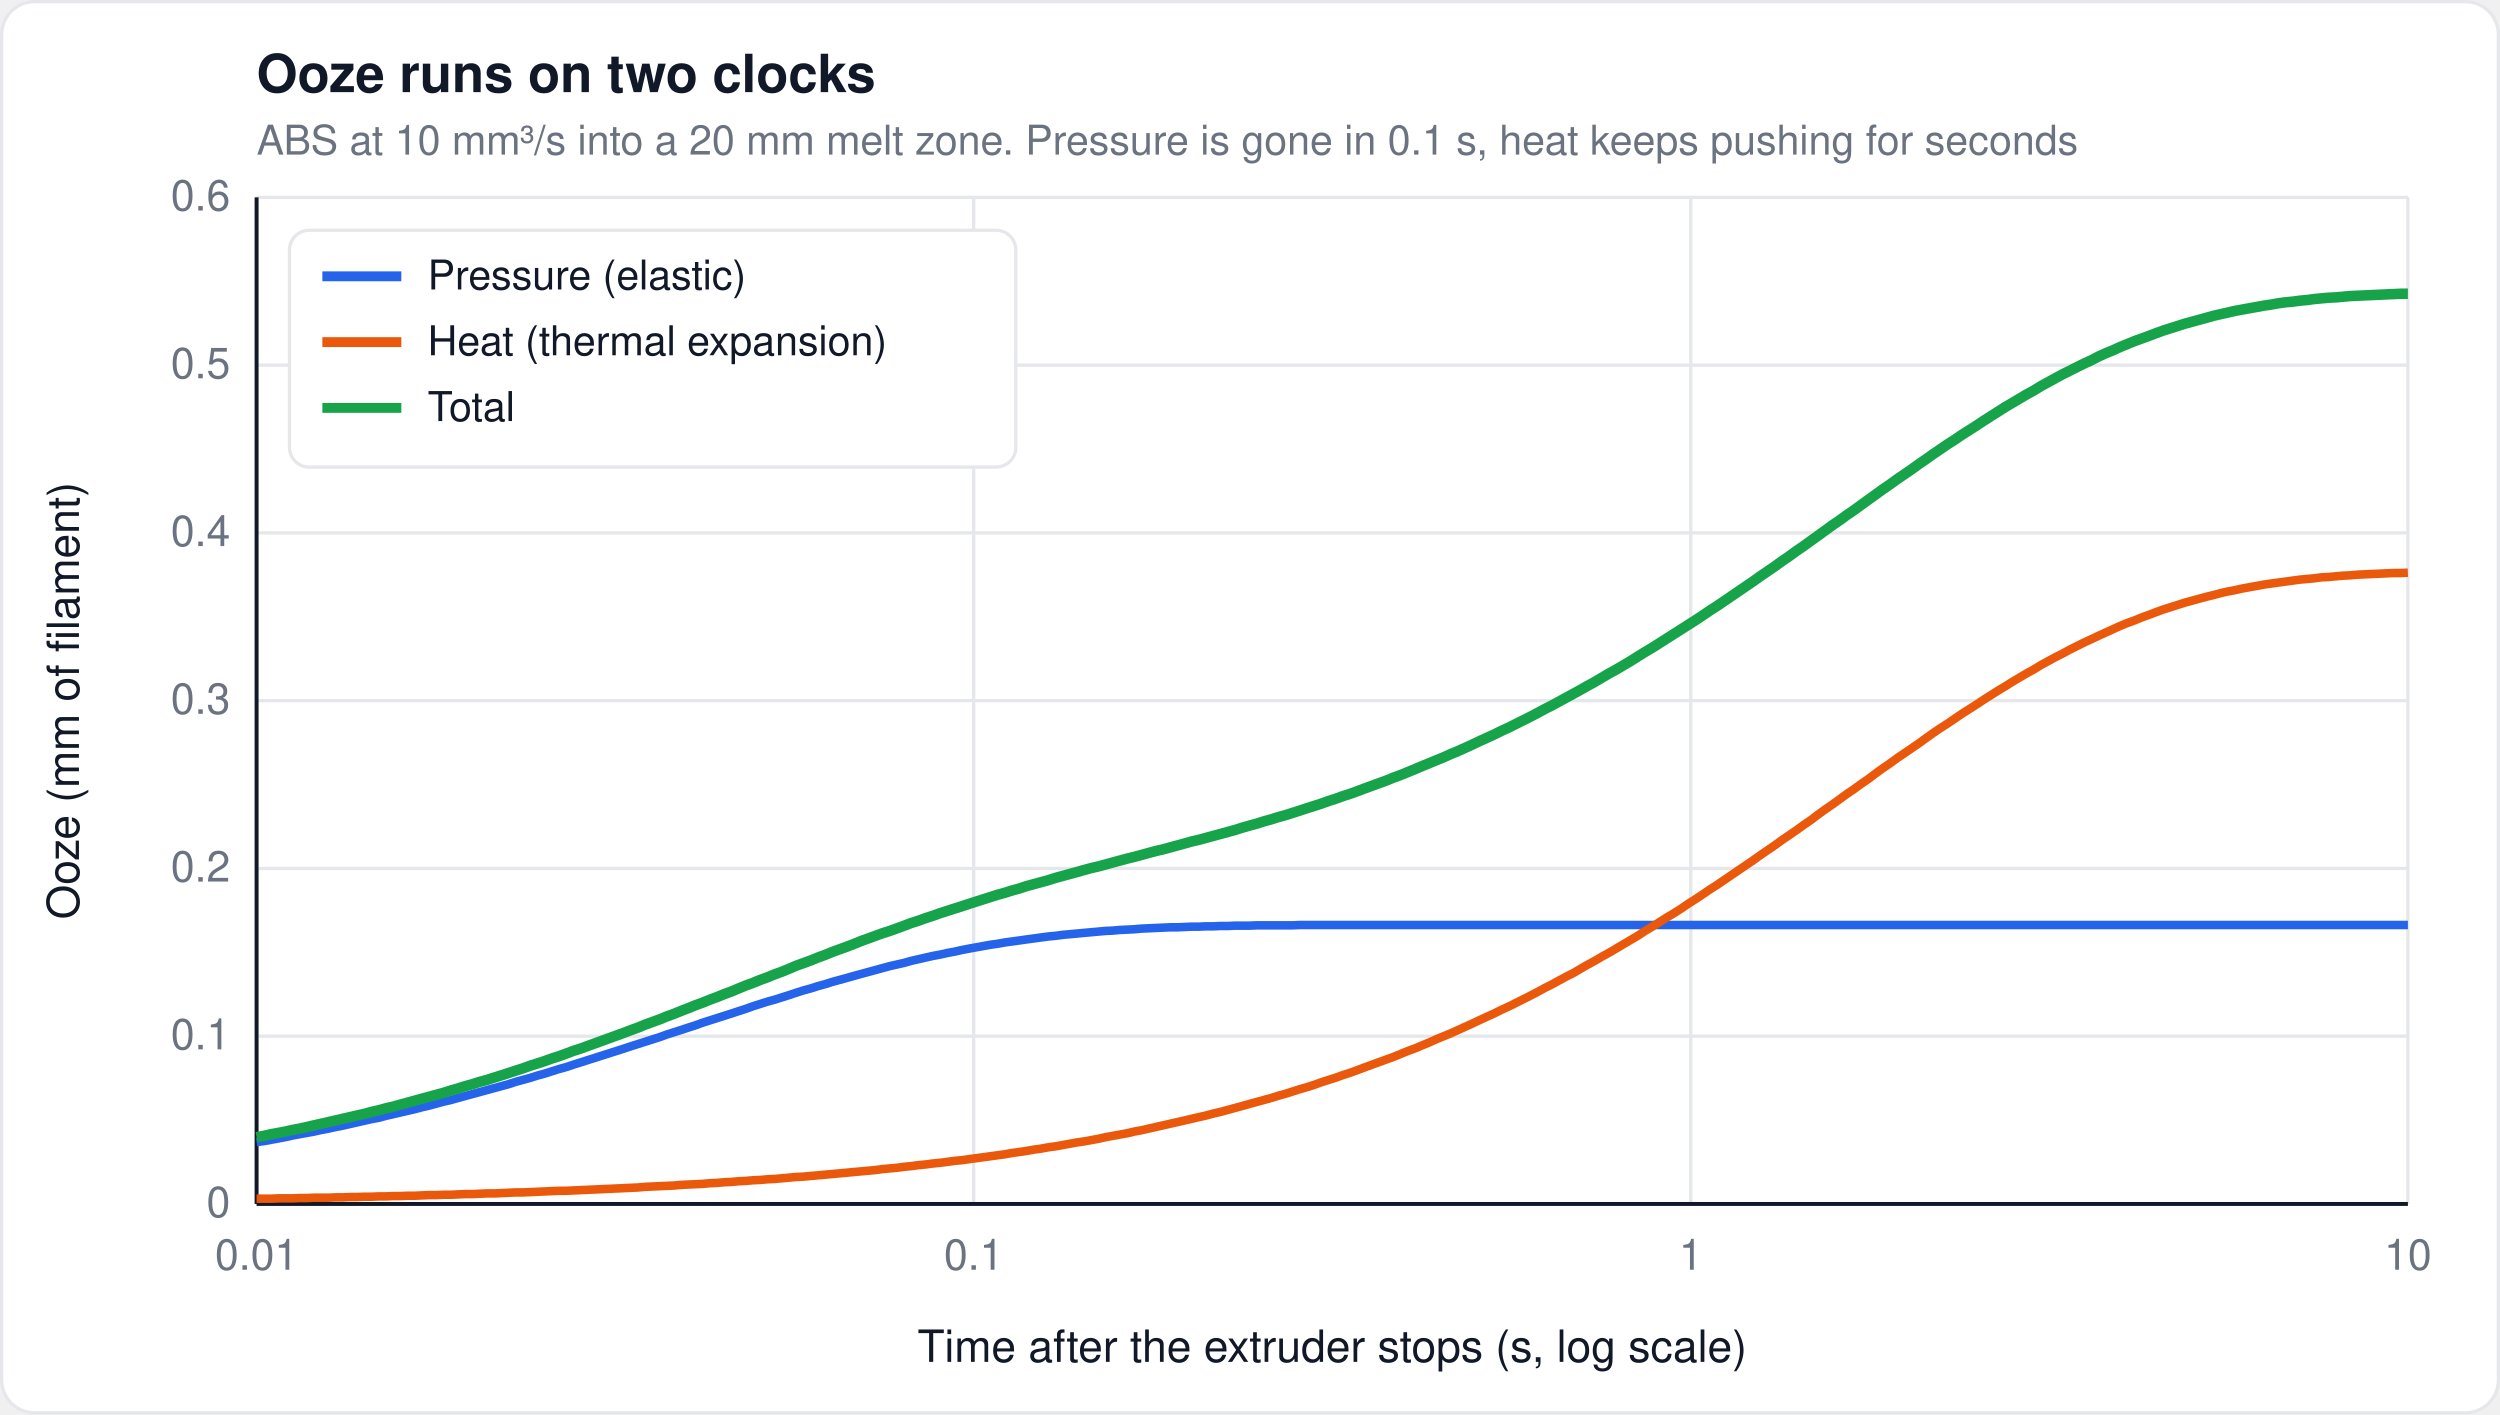
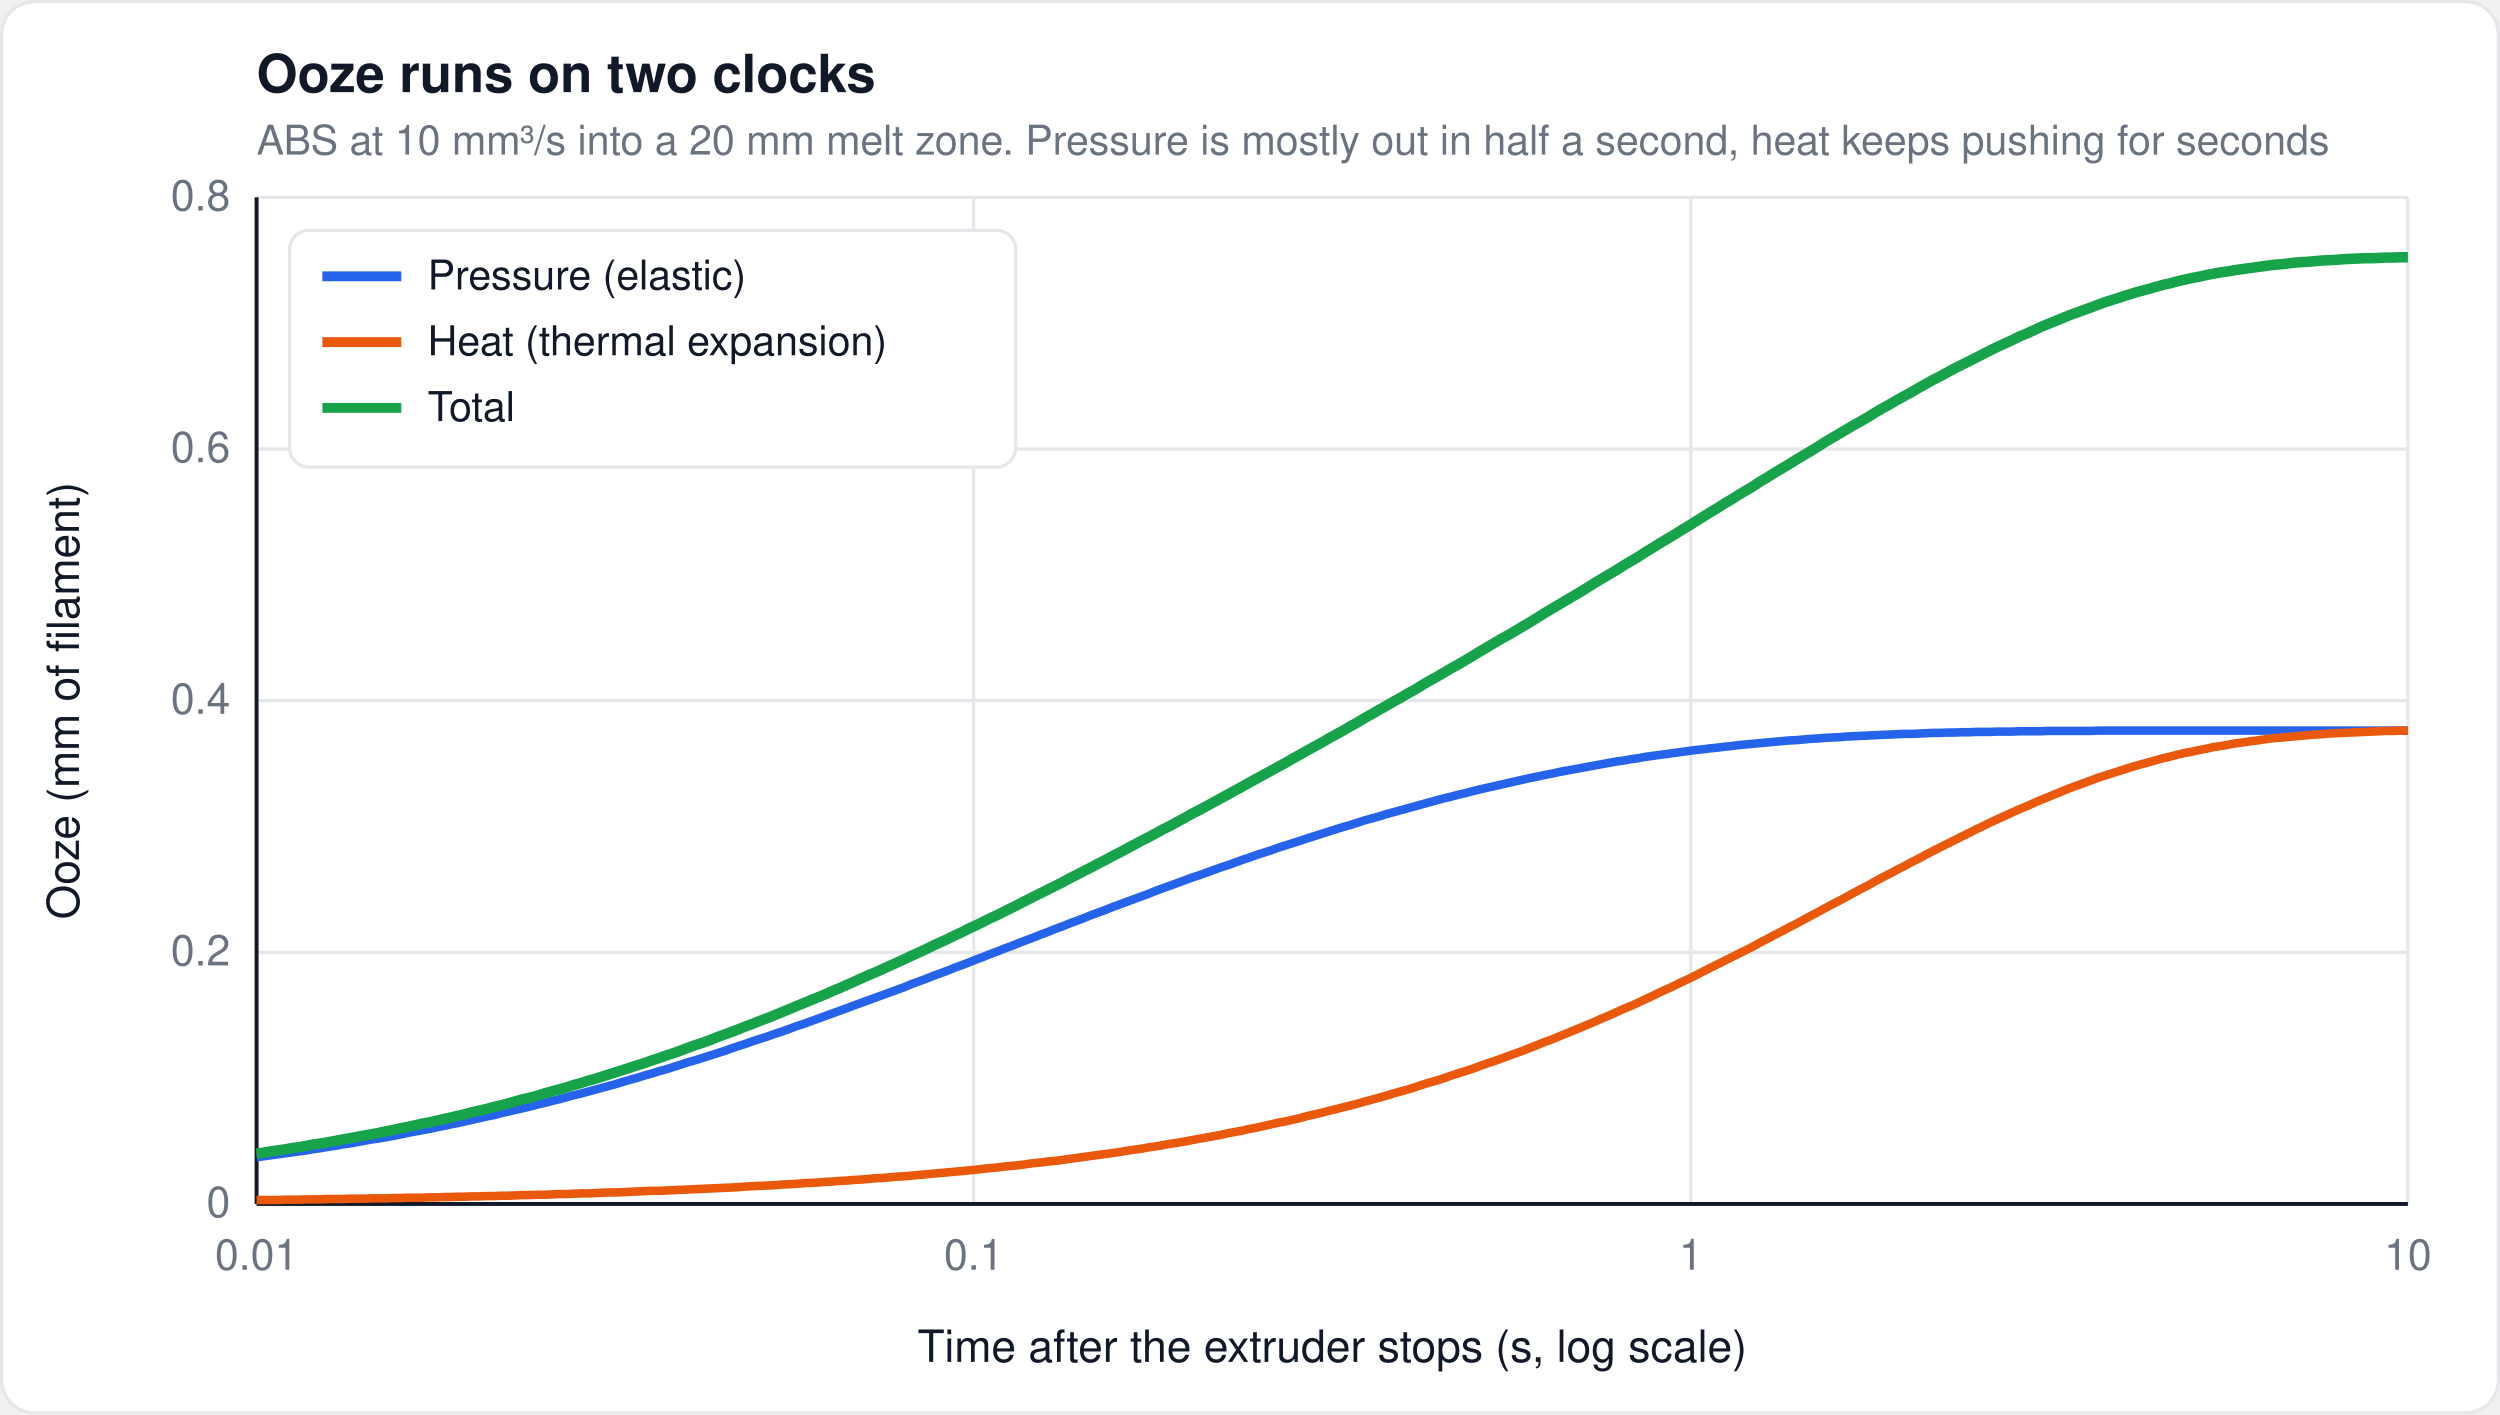
<svg xmlns="http://www.w3.org/2000/svg" width="760" height="430" viewBox="0 0 760 430" font-family="Segoe UI, Helvetica, Arial, sans-serif">
  <rect x="0.5" y="0.5" width="759" height="429" rx="10" fill="white" stroke="#e5e7eb" />
  <text x="78" y="28" font-size="16" font-weight="600" fill="#111827">Ooze runs on two clocks</text>
-   <text x="78" y="47" font-size="12.5" fill="#6b7280">ABS at 10 mm³/s into a 20 mm melt zone. Pressure is gone in 0.1 s, heat keeps pushing for seconds</text>
+   <text x="78" y="47" font-size="12.5" fill="#6b7280">ABS at 10 mm³/s into a 20 mm melt zone. Pressure is mostly out in half a second, heat keeps pushing for seconds</text>
  <line x1="78.0" y1="60" x2="78.0" y2="366" stroke="#e5e7eb" />
  <text x="78.0" y="386" font-size="13" text-anchor="middle" fill="#6b7280">0.01</text>
  <line x1="296.0" y1="60" x2="296.0" y2="366" stroke="#e5e7eb" />
  <text x="296.0" y="386" font-size="13" text-anchor="middle" fill="#6b7280">0.1</text>
  <line x1="514.0" y1="60" x2="514.0" y2="366" stroke="#e5e7eb" />
  <text x="514.0" y="386" font-size="13" text-anchor="middle" fill="#6b7280">1</text>
  <line x1="732.0" y1="60" x2="732.0" y2="366" stroke="#e5e7eb" />
  <text x="732.0" y="386" font-size="13" text-anchor="middle" fill="#6b7280">10</text>
  <line x1="78" y1="366.0" x2="732" y2="366.0" stroke="#e5e7eb" />
  <text x="70" y="370.0" font-size="13" text-anchor="end" fill="#6b7280">0</text>
-   <line x1="78" y1="315.0" x2="732" y2="315.0" stroke="#e5e7eb" />
-   <text x="70" y="319.0" font-size="13" text-anchor="end" fill="#6b7280">0.1</text>
-   <line x1="78" y1="264.0" x2="732" y2="264.0" stroke="#e5e7eb" />
-   <text x="70" y="268.0" font-size="13" text-anchor="end" fill="#6b7280">0.2</text>
+   <line x1="78" y1="289.5" x2="732" y2="289.5" stroke="#e5e7eb" />
+   <text x="70" y="293.5" font-size="13" text-anchor="end" fill="#6b7280">0.2</text>
  <line x1="78" y1="213.0" x2="732" y2="213.0" stroke="#e5e7eb" />
-   <text x="70" y="217.0" font-size="13" text-anchor="end" fill="#6b7280">0.3</text>
-   <line x1="78" y1="162.0" x2="732" y2="162.0" stroke="#e5e7eb" />
-   <text x="70" y="166.0" font-size="13" text-anchor="end" fill="#6b7280">0.4</text>
-   <line x1="78" y1="111.0" x2="732" y2="111.0" stroke="#e5e7eb" />
-   <text x="70" y="115.0" font-size="13" text-anchor="end" fill="#6b7280">0.5</text>
+   <text x="70" y="217.0" font-size="13" text-anchor="end" fill="#6b7280">0.4</text>
+   <line x1="78" y1="136.5" x2="732" y2="136.5" stroke="#e5e7eb" />
+   <text x="70" y="140.5" font-size="13" text-anchor="end" fill="#6b7280">0.6</text>
  <line x1="78" y1="60.0" x2="732" y2="60.0" stroke="#e5e7eb" />
-   <text x="70" y="64.0" font-size="13" text-anchor="end" fill="#6b7280">0.6</text>
+   <text x="70" y="64.0" font-size="13" text-anchor="end" fill="#6b7280">0.8</text>
  <line x1="78" y1="366" x2="732" y2="366" stroke="#111827" stroke-width="1.2" />
  <line x1="78" y1="60" x2="78" y2="366" stroke="#111827" stroke-width="1.2" />
-   <path d="M78.0,347.2 L80.2,346.9 L82.4,346.5 L84.6,346.1 L86.7,345.7 L88.9,345.2 L91.1,344.8 L93.3,344.4 L95.5,344.0 L97.7,343.5 L99.9,343.1 L102.1,342.6 L104.2,342.2 L106.4,341.7 L108.6,341.2 L110.8,340.7 L113.0,340.2 L115.2,339.8 L117.4,339.2 L119.6,338.7 L121.7,338.2 L123.9,337.7 L126.1,337.2 L128.3,336.6 L130.5,336.1 L132.7,335.5 L134.9,334.9 L137.1,334.4 L139.2,333.8 L141.4,333.2 L143.6,332.6 L145.8,332.0 L148.0,331.4 L150.2,330.8 L152.4,330.2 L154.6,329.6 L156.7,328.9 L158.9,328.3 L161.1,327.7 L163.3,327.0 L165.5,326.4 L167.7,325.7 L169.9,325.0 L172.1,324.4 L174.2,323.7 L176.4,323.0 L178.6,322.3 L180.8,321.6 L183.0,320.9 L185.2,320.2 L187.4,319.5 L189.6,318.8 L191.7,318.1 L193.9,317.4 L196.1,316.7 L198.3,316.0 L200.5,315.3 L202.7,314.5 L204.9,313.8 L207.1,313.1 L209.2,312.4 L211.4,311.7 L213.6,310.9 L215.8,310.2 L218.0,309.5 L220.2,308.8 L222.4,308.1 L224.5,307.4 L226.7,306.7 L228.9,305.9 L231.1,305.2 L233.3,304.5 L235.5,303.9 L237.7,303.2 L239.9,302.5 L242.0,301.8 L244.2,301.1 L246.4,300.5 L248.6,299.8 L250.8,299.2 L253.0,298.5 L255.2,297.9 L257.4,297.3 L259.5,296.7 L261.7,296.1 L263.9,295.5 L266.1,294.9 L268.3,294.3 L270.5,293.7 L272.7,293.2 L274.9,292.7 L277.0,292.1 L279.2,291.6 L281.4,291.1 L283.6,290.6 L285.8,290.2 L288.0,289.7 L290.2,289.3 L292.4,288.8 L294.5,288.4 L296.7,288.0 L298.9,287.6 L301.1,287.2 L303.3,286.9 L305.5,286.5 L307.7,286.2 L309.9,285.9 L312.0,285.6 L314.2,285.3 L316.4,285.0 L318.6,284.7 L320.8,284.5 L323.0,284.2 L325.2,284.0 L327.4,283.8 L329.5,283.6 L331.7,283.4 L333.9,283.2 L336.1,283.0 L338.3,282.9 L340.5,282.7 L342.7,282.6 L344.8,282.5 L347.0,282.3 L349.2,282.2 L351.4,282.1 L353.6,282.0 L355.8,281.9 L358.0,281.9 L360.2,281.8 L362.3,281.7 L364.5,281.7 L366.7,281.6 L368.9,281.6 L371.1,281.5 L373.3,281.5 L375.5,281.4 L377.7,281.4 L379.8,281.4 L382.0,281.3 L384.2,281.3 L386.4,281.3 L388.6,281.3 L390.8,281.3 L393.0,281.3 L395.2,281.2 L397.3,281.2 L399.5,281.2 L401.7,281.2 L403.9,281.2 L406.1,281.2 L408.3,281.2 L410.5,281.2 L412.7,281.2 L414.8,281.2 L417.0,281.2 L419.2,281.2 L421.4,281.2 L423.6,281.2 L425.8,281.2 L428.0,281.2 L430.2,281.2 L432.3,281.2 L434.5,281.2 L436.7,281.2 L438.9,281.2 L441.1,281.2 L443.3,281.2 L445.5,281.2 L447.7,281.2 L449.8,281.2 L452.0,281.2 L454.2,281.2 L456.4,281.2 L458.6,281.2 L460.8,281.2 L463.0,281.2 L465.2,281.2 L467.3,281.2 L469.5,281.2 L471.7,281.2 L473.9,281.2 L476.1,281.2 L478.3,281.2 L480.5,281.2 L482.6,281.2 L484.8,281.2 L487.0,281.2 L489.2,281.2 L491.4,281.2 L493.6,281.2 L495.8,281.2 L498.0,281.2 L500.1,281.2 L502.3,281.2 L504.5,281.2 L506.7,281.2 L508.9,281.2 L511.1,281.2 L513.3,281.2 L515.5,281.2 L517.6,281.2 L519.8,281.2 L522.0,281.2 L524.2,281.2 L526.4,281.2 L528.6,281.2 L530.8,281.2 L533.0,281.2 L535.1,281.2 L537.3,281.2 L539.5,281.2 L541.7,281.2 L543.9,281.2 L546.1,281.2 L548.3,281.2 L550.5,281.2 L552.6,281.2 L554.8,281.2 L557.0,281.2 L559.2,281.2 L561.4,281.2 L563.6,281.2 L565.8,281.2 L568.0,281.2 L570.1,281.2 L572.3,281.2 L574.5,281.2 L576.7,281.2 L578.9,281.2 L581.1,281.2 L583.3,281.2 L585.5,281.2 L587.6,281.2 L589.8,281.2 L592.0,281.2 L594.2,281.2 L596.4,281.2 L598.6,281.2 L600.8,281.2 L602.9,281.2 L605.1,281.2 L607.3,281.2 L609.5,281.2 L611.7,281.2 L613.9,281.2 L616.1,281.2 L618.3,281.2 L620.4,281.2 L622.6,281.2 L624.8,281.2 L627.0,281.2 L629.2,281.2 L631.4,281.2 L633.6,281.2 L635.8,281.2 L637.9,281.2 L640.1,281.2 L642.3,281.2 L644.5,281.2 L646.7,281.2 L648.9,281.2 L651.1,281.2 L653.3,281.2 L655.4,281.2 L657.6,281.2 L659.8,281.2 L662.0,281.2 L664.2,281.2 L666.4,281.2 L668.6,281.2 L670.8,281.2 L672.9,281.2 L675.1,281.2 L677.3,281.2 L679.5,281.2 L681.7,281.2 L683.9,281.2 L686.1,281.2 L688.3,281.2 L690.4,281.2 L692.6,281.2 L694.8,281.2 L697.0,281.2 L699.2,281.2 L701.4,281.2 L703.6,281.2 L705.8,281.2 L707.9,281.2 L710.1,281.2 L712.3,281.2 L714.5,281.2 L716.7,281.2 L718.9,281.2 L721.1,281.2 L723.3,281.2 L725.4,281.2 L727.6,281.2 L729.8,281.2 L732.0,281.2" fill="none" stroke="#2563eb" stroke-width="2.6" stroke-linejoin="round" />
-   <path d="M78.0,364.4 L80.2,364.4 L82.4,364.4 L84.6,364.3 L86.7,364.3 L88.9,364.3 L91.1,364.2 L93.3,364.2 L95.5,364.1 L97.7,364.1 L99.9,364.1 L102.1,364.0 L104.2,364.0 L106.4,363.9 L108.6,363.9 L110.8,363.8 L113.0,363.8 L115.2,363.7 L117.4,363.7 L119.6,363.6 L121.7,363.6 L123.9,363.5 L126.1,363.5 L128.3,363.4 L130.5,363.3 L132.7,363.3 L134.9,363.2 L137.1,363.2 L139.2,363.1 L141.4,363.0 L143.6,363.0 L145.8,362.9 L148.0,362.8 L150.2,362.8 L152.4,362.7 L154.6,362.6 L156.7,362.5 L158.9,362.5 L161.1,362.4 L163.3,362.3 L165.5,362.2 L167.7,362.1 L169.9,362.0 L172.1,362.0 L174.2,361.9 L176.4,361.8 L178.6,361.7 L180.8,361.6 L183.0,361.5 L185.2,361.4 L187.4,361.3 L189.6,361.2 L191.7,361.1 L193.9,361.0 L196.1,360.8 L198.3,360.7 L200.5,360.6 L202.7,360.5 L204.9,360.4 L207.1,360.2 L209.2,360.1 L211.4,360.0 L213.6,359.9 L215.8,359.7 L218.0,359.6 L220.2,359.4 L222.4,359.3 L224.5,359.1 L226.7,359.0 L228.9,358.8 L231.1,358.7 L233.3,358.5 L235.5,358.4 L237.7,358.2 L239.9,358.0 L242.0,357.8 L244.2,357.7 L246.4,357.5 L248.6,357.3 L250.8,357.1 L253.0,356.9 L255.2,356.7 L257.4,356.5 L259.5,356.3 L261.7,356.1 L263.9,355.9 L266.1,355.7 L268.3,355.4 L270.5,355.2 L272.7,355.0 L274.9,354.7 L277.0,354.5 L279.2,354.2 L281.4,354.0 L283.6,353.7 L285.8,353.5 L288.0,353.2 L290.2,352.9 L292.4,352.7 L294.5,352.4 L296.7,352.1 L298.9,351.8 L301.1,351.5 L303.3,351.2 L305.5,350.9 L307.7,350.5 L309.9,350.2 L312.0,349.9 L314.2,349.5 L316.4,349.2 L318.6,348.8 L320.8,348.5 L323.0,348.1 L325.2,347.7 L327.4,347.3 L329.5,347.0 L331.7,346.6 L333.9,346.2 L336.1,345.7 L338.3,345.3 L340.5,344.9 L342.7,344.5 L344.8,344.0 L347.0,343.6 L349.2,343.1 L351.4,342.6 L353.6,342.1 L355.8,341.6 L358.0,341.1 L360.2,340.6 L362.3,340.1 L364.5,339.6 L366.7,339.1 L368.9,338.5 L371.1,338.0 L373.3,337.4 L375.5,336.8 L377.7,336.2 L379.8,335.6 L382.0,335.0 L384.2,334.4 L386.4,333.8 L388.6,333.1 L390.8,332.5 L393.0,331.8 L395.2,331.1 L397.3,330.5 L399.5,329.8 L401.7,329.0 L403.9,328.3 L406.1,327.6 L408.3,326.8 L410.5,326.1 L412.7,325.3 L414.8,324.5 L417.0,323.7 L419.2,322.9 L421.4,322.1 L423.6,321.3 L425.8,320.4 L428.0,319.5 L430.2,318.7 L432.3,317.8 L434.5,316.9 L436.7,315.9 L438.9,315.0 L441.1,314.1 L443.3,313.1 L445.5,312.1 L447.7,311.1 L449.8,310.1 L452.0,309.1 L454.2,308.1 L456.4,307.0 L458.6,306.0 L460.8,304.9 L463.0,303.8 L465.2,302.7 L467.3,301.6 L469.5,300.4 L471.7,299.3 L473.9,298.1 L476.1,296.9 L478.3,295.8 L480.5,294.5 L482.6,293.3 L484.8,292.1 L487.0,290.8 L489.2,289.6 L491.4,288.3 L493.6,287.0 L495.8,285.7 L498.0,284.4 L500.1,283.0 L502.3,281.7 L504.5,280.3 L506.7,278.9 L508.9,277.6 L511.1,276.2 L513.3,274.7 L515.5,273.3 L517.6,271.9 L519.8,270.4 L522.0,269.0 L524.2,267.5 L526.4,266.0 L528.6,264.5 L530.8,263.0 L533.0,261.5 L535.1,260.0 L537.3,258.5 L539.5,257.0 L541.7,255.4 L543.9,253.9 L546.1,252.4 L548.3,250.8 L550.5,249.3 L552.6,247.7 L554.8,246.1 L557.0,244.6 L559.2,243.0 L561.4,241.4 L563.6,239.9 L565.8,238.3 L568.0,236.8 L570.1,235.2 L572.3,233.6 L574.5,232.1 L576.7,230.5 L578.9,229.0 L581.1,227.5 L583.3,226.0 L585.5,224.4 L587.6,222.9 L589.8,221.4 L592.0,220.0 L594.2,218.5 L596.4,217.0 L598.6,215.6 L600.8,214.2 L602.9,212.8 L605.1,211.4 L607.3,210.0 L609.5,208.7 L611.7,207.3 L613.9,206.0 L616.1,204.7 L618.3,203.5 L620.4,202.2 L622.6,201.0 L624.8,199.8 L627.0,198.7 L629.2,197.5 L631.4,196.4 L633.6,195.3 L635.8,194.3 L637.9,193.3 L640.1,192.3 L642.3,191.3 L644.5,190.3 L646.7,189.4 L648.9,188.6 L651.1,187.7 L653.3,186.9 L655.4,186.1 L657.6,185.3 L659.8,184.6 L662.0,183.9 L664.2,183.2 L666.4,182.6 L668.6,182.0 L670.8,181.4 L672.9,180.9 L675.1,180.3 L677.3,179.8 L679.5,179.4 L681.7,178.9 L683.9,178.5 L686.1,178.1 L688.3,177.7 L690.4,177.4 L692.6,177.1 L694.8,176.8 L697.0,176.5 L699.2,176.2 L701.4,176.0 L703.6,175.8 L705.8,175.5 L707.9,175.4 L710.1,175.2 L712.3,175.0 L714.5,174.9 L716.7,174.7 L718.9,174.6 L721.1,174.5 L723.3,174.4 L725.4,174.3 L727.6,174.2 L729.8,174.2 L732.0,174.1" fill="none" stroke="#ea580c" stroke-width="2.6" stroke-linejoin="round" />
-   <path d="M78.0,345.7 L80.2,345.3 L82.4,344.8 L84.6,344.4 L86.7,344.0 L88.9,343.5 L91.1,343.1 L93.3,342.6 L95.5,342.1 L97.7,341.6 L99.9,341.1 L102.1,340.6 L104.2,340.1 L106.4,339.6 L108.6,339.1 L110.8,338.6 L113.0,338.0 L115.2,337.5 L117.4,336.9 L119.6,336.4 L121.7,335.8 L123.9,335.2 L126.1,334.6 L128.3,334.0 L130.5,333.4 L132.7,332.8 L134.9,332.2 L137.1,331.5 L139.2,330.9 L141.4,330.2 L143.6,329.6 L145.8,328.9 L148.0,328.3 L150.2,327.6 L152.4,326.9 L154.6,326.2 L156.7,325.5 L158.9,324.8 L161.1,324.0 L163.3,323.3 L165.5,322.6 L167.7,321.8 L169.9,321.1 L172.1,320.3 L174.2,319.5 L176.4,318.8 L178.6,318.0 L180.8,317.2 L183.0,316.4 L185.2,315.6 L187.4,314.8 L189.6,314.0 L191.7,313.2 L193.9,312.4 L196.1,311.5 L198.3,310.7 L200.5,309.9 L202.7,309.0 L204.9,308.2 L207.1,307.3 L209.2,306.5 L211.4,305.6 L213.6,304.8 L215.8,303.9 L218.0,303.1 L220.2,302.2 L222.4,301.4 L224.5,300.5 L226.7,299.6 L228.9,298.8 L231.1,297.9 L233.3,297.1 L235.5,296.2 L237.7,295.4 L239.9,294.5 L242.0,293.6 L244.2,292.8 L246.4,292.0 L248.6,291.1 L250.8,290.3 L253.0,289.4 L255.2,288.6 L257.4,287.8 L259.5,287.0 L261.7,286.1 L263.9,285.3 L266.1,284.5 L268.3,283.7 L270.5,283.0 L272.7,282.2 L274.9,281.4 L277.0,280.6 L279.2,279.9 L281.4,279.1 L283.6,278.4 L285.8,277.6 L288.0,276.9 L290.2,276.2 L292.4,275.5 L294.5,274.8 L296.7,274.1 L298.9,273.4 L301.1,272.7 L303.3,272.0 L305.5,271.4 L307.7,270.7 L309.9,270.1 L312.0,269.4 L314.2,268.8 L316.4,268.2 L318.6,267.6 L320.8,266.9 L323.0,266.3 L325.2,265.7 L327.4,265.1 L329.5,264.5 L331.7,263.9 L333.9,263.4 L336.1,262.8 L338.3,262.2 L340.5,261.6 L342.7,261.0 L344.8,260.5 L347.0,259.9 L349.2,259.3 L351.4,258.7 L353.6,258.2 L355.8,257.6 L358.0,257.0 L360.2,256.4 L362.3,255.8 L364.5,255.3 L366.7,254.7 L368.9,254.1 L371.1,253.5 L373.3,252.9 L375.5,252.3 L377.7,251.6 L379.8,251.0 L382.0,250.4 L384.2,249.7 L386.4,249.1 L388.6,248.4 L390.8,247.8 L393.0,247.1 L395.2,246.4 L397.3,245.7 L399.5,245.0 L401.7,244.3 L403.9,243.5 L406.1,242.8 L408.3,242.0 L410.5,241.3 L412.7,240.5 L414.8,239.7 L417.0,238.9 L419.2,238.1 L421.4,237.3 L423.6,236.4 L425.8,235.6 L428.0,234.7 L430.2,233.8 L432.3,232.9 L434.5,232.0 L436.7,231.1 L438.9,230.2 L441.1,229.2 L443.3,228.3 L445.5,227.3 L447.7,226.3 L449.8,225.3 L452.0,224.3 L454.2,223.3 L456.4,222.2 L458.6,221.2 L460.8,220.1 L463.0,219.0 L465.2,217.9 L467.3,216.8 L469.5,215.6 L471.7,214.5 L473.9,213.3 L476.1,212.1 L478.3,210.9 L480.5,209.7 L482.6,208.5 L484.8,207.3 L487.0,206.0 L489.2,204.7 L491.4,203.5 L493.6,202.2 L495.8,200.9 L498.0,199.5 L500.1,198.2 L502.3,196.9 L504.5,195.5 L506.7,194.1 L508.9,192.7 L511.1,191.3 L513.3,189.9 L515.5,188.5 L517.6,187.1 L519.8,185.6 L522.0,184.2 L524.2,182.7 L526.4,181.2 L528.6,179.7 L530.8,178.2 L533.0,176.7 L535.1,175.2 L537.3,173.7 L539.5,172.2 L541.7,170.6 L543.9,169.1 L546.1,167.5 L548.3,166.0 L550.5,164.4 L552.6,162.9 L554.8,161.3 L557.0,159.7 L559.2,158.2 L561.4,156.6 L563.6,155.1 L565.8,153.5 L568.0,151.9 L570.1,150.4 L572.3,148.8 L574.5,147.3 L576.7,145.7 L578.9,144.2 L581.1,142.7 L583.3,141.1 L585.5,139.6 L587.6,138.1 L589.8,136.6 L592.0,135.1 L594.2,133.7 L596.4,132.2 L598.6,130.8 L600.8,129.4 L602.9,128.0 L605.1,126.6 L607.3,125.2 L609.5,123.8 L611.7,122.5 L613.9,121.2 L616.1,119.9 L618.3,118.7 L620.4,117.4 L622.6,116.2 L624.8,115.0 L627.0,113.8 L629.2,112.7 L631.4,111.6 L633.6,110.5 L635.8,109.5 L637.9,108.4 L640.1,107.4 L642.3,106.5 L644.5,105.5 L646.7,104.6 L648.9,103.7 L651.1,102.9 L653.3,102.1 L655.4,101.3 L657.6,100.5 L659.8,99.8 L662.0,99.1 L664.2,98.4 L666.4,97.8 L668.6,97.2 L670.8,96.6 L672.9,96.0 L675.1,95.5 L677.3,95.0 L679.5,94.5 L681.7,94.1 L683.9,93.7 L686.1,93.3 L688.3,92.9 L690.4,92.6 L692.6,92.2 L694.8,91.9 L697.0,91.7 L699.2,91.4 L701.4,91.2 L703.6,90.9 L705.8,90.7 L707.9,90.5 L710.1,90.4 L712.3,90.2 L714.5,90.0 L716.7,89.9 L718.9,89.8 L721.1,89.7 L723.3,89.6 L725.4,89.5 L727.6,89.4 L729.8,89.3 L732.0,89.3" fill="none" stroke="#16a34a" stroke-width="3.2" stroke-linejoin="round" />
+   <path d="M78.0,351.8 L80.2,351.5 L82.4,351.2 L84.6,350.9 L86.7,350.6 L88.9,350.3 L91.1,350.0 L93.3,349.7 L95.5,349.3 L97.7,349.0 L99.9,348.6 L102.1,348.3 L104.2,347.9 L106.4,347.6 L108.6,347.2 L110.8,346.8 L113.0,346.4 L115.2,346.1 L117.4,345.7 L119.6,345.3 L121.7,344.9 L123.9,344.4 L126.1,344.0 L128.3,343.6 L130.5,343.2 L132.7,342.7 L134.9,342.3 L137.1,341.8 L139.2,341.4 L141.4,340.9 L143.6,340.4 L145.8,339.9 L148.0,339.4 L150.2,339.0 L152.4,338.4 L154.6,337.9 L156.7,337.4 L158.9,336.9 L161.1,336.4 L163.3,335.8 L165.5,335.3 L167.7,334.7 L169.9,334.2 L172.1,333.6 L174.2,333.0 L176.4,332.5 L178.6,331.9 L180.8,331.3 L183.0,330.7 L185.2,330.1 L187.4,329.5 L189.6,328.8 L191.7,328.2 L193.9,327.6 L196.1,326.9 L198.3,326.3 L200.5,325.6 L202.7,325.0 L204.9,324.3 L207.1,323.6 L209.2,322.9 L211.4,322.3 L213.6,321.6 L215.8,320.9 L218.0,320.2 L220.2,319.5 L222.4,318.7 L224.5,318.0 L226.7,317.3 L228.9,316.5 L231.1,315.8 L233.3,315.1 L235.5,314.3 L237.7,313.6 L239.9,312.8 L242.0,312.0 L244.2,311.3 L246.4,310.5 L248.6,309.7 L250.8,308.9 L253.0,308.1 L255.2,307.3 L257.4,306.5 L259.5,305.7 L261.7,304.9 L263.9,304.1 L266.1,303.3 L268.3,302.5 L270.5,301.7 L272.7,300.9 L274.9,300.1 L277.0,299.2 L279.2,298.4 L281.4,297.6 L283.6,296.7 L285.8,295.9 L288.0,295.1 L290.2,294.2 L292.4,293.4 L294.5,292.6 L296.7,291.7 L298.9,290.9 L301.1,290.0 L303.3,289.2 L305.5,288.3 L307.7,287.5 L309.9,286.6 L312.0,285.8 L314.2,285.0 L316.4,284.1 L318.6,283.3 L320.8,282.4 L323.0,281.6 L325.2,280.7 L327.4,279.9 L329.5,279.1 L331.7,278.2 L333.9,277.4 L336.1,276.6 L338.3,275.7 L340.5,274.9 L342.7,274.1 L344.8,273.3 L347.0,272.5 L349.2,271.7 L351.4,270.8 L353.6,270.0 L355.8,269.2 L358.0,268.4 L360.2,267.6 L362.3,266.8 L364.5,266.1 L366.7,265.3 L368.9,264.5 L371.1,263.7 L373.3,263.0 L375.5,262.2 L377.7,261.4 L379.8,260.7 L382.0,259.9 L384.2,259.2 L386.4,258.5 L388.6,257.7 L390.8,257.0 L393.0,256.3 L395.2,255.6 L397.3,254.9 L399.5,254.2 L401.7,253.5 L403.9,252.8 L406.1,252.1 L408.3,251.4 L410.5,250.8 L412.7,250.1 L414.8,249.4 L417.0,248.8 L419.2,248.2 L421.4,247.5 L423.6,246.9 L425.8,246.3 L428.0,245.7 L430.2,245.1 L432.3,244.5 L434.5,243.9 L436.7,243.3 L438.9,242.7 L441.1,242.2 L443.3,241.6 L445.5,241.1 L447.7,240.5 L449.8,240.0 L452.0,239.5 L454.2,239.0 L456.4,238.5 L458.6,238.0 L460.8,237.5 L463.0,237.0 L465.2,236.5 L467.3,236.1 L469.5,235.6 L471.7,235.2 L473.9,234.7 L476.1,234.3 L478.3,233.9 L480.5,233.5 L482.6,233.1 L484.8,232.7 L487.0,232.3 L489.2,231.9 L491.4,231.5 L493.6,231.2 L495.8,230.8 L498.0,230.5 L500.1,230.1 L502.3,229.8 L504.5,229.5 L506.7,229.2 L508.9,228.9 L511.1,228.6 L513.3,228.3 L515.5,228.0 L517.6,227.8 L519.8,227.5 L522.0,227.3 L524.2,227.0 L526.4,226.8 L528.6,226.5 L530.8,226.3 L533.0,226.1 L535.1,225.9 L537.3,225.7 L539.5,225.5 L541.7,225.3 L543.9,225.1 L546.1,225.0 L548.3,224.8 L550.5,224.6 L552.6,224.5 L554.8,224.3 L557.0,224.2 L559.2,224.1 L561.4,223.9 L563.6,223.8 L565.8,223.7 L568.0,223.6 L570.1,223.5 L572.3,223.4 L574.5,223.3 L576.7,223.2 L578.9,223.1 L581.1,223.1 L583.3,223.0 L585.5,222.9 L587.6,222.8 L589.8,222.8 L592.0,222.7 L594.2,222.7 L596.4,222.6 L598.6,222.6 L600.8,222.5 L602.9,222.5 L605.1,222.5 L607.3,222.4 L609.5,222.4 L611.7,222.4 L613.9,222.3 L616.1,222.3 L618.3,222.3 L620.4,222.3 L622.6,222.2 L624.8,222.2 L627.0,222.2 L629.2,222.2 L631.4,222.2 L633.6,222.2 L635.8,222.2 L637.9,222.1 L640.1,222.1 L642.3,222.1 L644.5,222.1 L646.7,222.1 L648.9,222.1 L651.1,222.1 L653.3,222.1 L655.4,222.1 L657.6,222.1 L659.8,222.1 L662.0,222.1 L664.2,222.1 L666.4,222.1 L668.6,222.1 L670.8,222.1 L672.9,222.1 L675.1,222.1 L677.3,222.1 L679.5,222.1 L681.7,222.1 L683.9,222.1 L686.1,222.1 L688.3,222.1 L690.4,222.1 L692.6,222.1 L694.8,222.1 L697.0,222.1 L699.2,222.1 L701.4,222.1 L703.6,222.1 L705.8,222.1 L707.9,222.1 L710.1,222.1 L712.3,222.1 L714.5,222.1 L716.7,222.1 L718.9,222.1 L721.1,222.1 L723.3,222.1 L725.4,222.1 L727.6,222.1 L729.8,222.1 L732.0,222.1" fill="none" stroke="#2563eb" stroke-width="2.6" stroke-linejoin="round" />
+   <path d="M78.0,364.8 L80.2,364.8 L82.4,364.8 L84.6,364.8 L86.7,364.7 L88.9,364.7 L91.1,364.7 L93.3,364.6 L95.5,364.6 L97.7,364.6 L99.9,364.5 L102.1,364.5 L104.2,364.5 L106.4,364.4 L108.6,364.4 L110.8,364.4 L113.0,364.3 L115.2,364.3 L117.4,364.3 L119.6,364.2 L121.7,364.2 L123.9,364.1 L126.1,364.1 L128.3,364.1 L130.5,364.0 L132.7,364.0 L134.9,363.9 L137.1,363.9 L139.2,363.8 L141.4,363.8 L143.6,363.7 L145.8,363.7 L148.0,363.6 L150.2,363.6 L152.4,363.5 L154.6,363.5 L156.7,363.4 L158.9,363.3 L161.1,363.3 L163.3,363.2 L165.5,363.2 L167.7,363.1 L169.9,363.0 L172.1,363.0 L174.2,362.9 L176.4,362.8 L178.6,362.8 L180.8,362.7 L183.0,362.6 L185.2,362.5 L187.4,362.5 L189.6,362.4 L191.7,362.3 L193.9,362.2 L196.1,362.1 L198.3,362.0 L200.5,362.0 L202.7,361.9 L204.9,361.8 L207.1,361.7 L209.2,361.6 L211.4,361.5 L213.6,361.4 L215.8,361.3 L218.0,361.2 L220.2,361.1 L222.4,361.0 L224.5,360.9 L226.7,360.7 L228.9,360.6 L231.1,360.5 L233.3,360.4 L235.5,360.3 L237.7,360.1 L239.9,360.0 L242.0,359.9 L244.2,359.7 L246.4,359.6 L248.6,359.5 L250.8,359.3 L253.0,359.2 L255.2,359.0 L257.4,358.9 L259.5,358.7 L261.7,358.6 L263.9,358.4 L266.1,358.2 L268.3,358.1 L270.5,357.9 L272.7,357.7 L274.9,357.6 L277.0,357.4 L279.2,357.2 L281.4,357.0 L283.6,356.8 L285.8,356.6 L288.0,356.4 L290.2,356.2 L292.4,356.0 L294.5,355.8 L296.7,355.6 L298.9,355.3 L301.1,355.1 L303.3,354.9 L305.5,354.6 L307.7,354.4 L309.9,354.2 L312.0,353.9 L314.2,353.6 L316.4,353.4 L318.6,353.1 L320.8,352.9 L323.0,352.6 L325.2,352.3 L327.4,352.0 L329.5,351.7 L331.7,351.4 L333.9,351.1 L336.1,350.8 L338.3,350.5 L340.5,350.2 L342.7,349.8 L344.8,349.5 L347.0,349.2 L349.2,348.8 L351.4,348.5 L353.6,348.1 L355.8,347.7 L358.0,347.4 L360.2,347.0 L362.3,346.6 L364.5,346.2 L366.7,345.8 L368.9,345.4 L371.1,345.0 L373.3,344.5 L375.5,344.1 L377.7,343.7 L379.8,343.2 L382.0,342.8 L384.2,342.3 L386.4,341.8 L388.6,341.3 L390.8,340.9 L393.0,340.4 L395.2,339.9 L397.3,339.3 L399.5,338.8 L401.7,338.3 L403.9,337.7 L406.1,337.2 L408.3,336.6 L410.5,336.1 L412.7,335.5 L414.8,334.9 L417.0,334.3 L419.2,333.7 L421.4,333.1 L423.6,332.4 L425.8,331.8 L428.0,331.2 L430.2,330.5 L432.3,329.8 L434.5,329.1 L436.7,328.5 L438.9,327.8 L441.1,327.0 L443.3,326.3 L445.5,325.6 L447.7,324.9 L449.8,324.1 L452.0,323.3 L454.2,322.6 L456.4,321.8 L458.6,321.0 L460.8,320.2 L463.0,319.4 L465.2,318.5 L467.3,317.7 L469.5,316.8 L471.7,316.0 L473.9,315.1 L476.1,314.2 L478.3,313.3 L480.5,312.4 L482.6,311.5 L484.8,310.6 L487.0,309.6 L489.2,308.7 L491.4,307.7 L493.6,306.7 L495.8,305.8 L498.0,304.8 L500.1,303.8 L502.3,302.8 L504.5,301.7 L506.7,300.7 L508.9,299.7 L511.1,298.6 L513.3,297.6 L515.5,296.5 L517.6,295.4 L519.8,294.3 L522.0,293.2 L524.2,292.1 L526.4,291.0 L528.6,289.9 L530.8,288.8 L533.0,287.7 L535.1,286.5 L537.3,285.4 L539.5,284.2 L541.7,283.1 L543.9,281.9 L546.1,280.8 L548.3,279.6 L550.5,278.4 L552.6,277.3 L554.8,276.1 L557.0,274.9 L559.2,273.8 L561.4,272.6 L563.6,271.4 L565.8,270.2 L568.0,269.1 L570.1,267.9 L572.3,266.7 L574.5,265.6 L576.7,264.4 L578.9,263.3 L581.1,262.1 L583.3,261.0 L585.5,259.8 L587.6,258.7 L589.8,257.6 L592.0,256.5 L594.2,255.4 L596.4,254.3 L598.6,253.2 L600.8,252.1 L602.9,251.1 L605.1,250.0 L607.3,249.0 L609.5,248.0 L611.7,247.0 L613.9,246.0 L616.1,245.1 L618.3,244.1 L620.4,243.2 L622.6,242.3 L624.8,241.4 L627.0,240.5 L629.2,239.6 L631.4,238.8 L633.6,238.0 L635.8,237.2 L637.9,236.4 L640.1,235.7 L642.3,235.0 L644.5,234.3 L646.7,233.6 L648.9,232.9 L651.1,232.3 L653.3,231.7 L655.4,231.1 L657.6,230.5 L659.8,230.0 L662.0,229.4 L664.2,228.9 L666.4,228.5 L668.6,228.0 L670.8,227.6 L672.9,227.1 L675.1,226.8 L677.3,226.4 L679.5,226.0 L681.7,225.7 L683.9,225.4 L686.1,225.1 L688.3,224.8 L690.4,224.5 L692.6,224.3 L694.8,224.1 L697.0,223.9 L699.2,223.7 L701.4,223.5 L703.6,223.3 L705.8,223.2 L707.9,223.0 L710.1,222.9 L712.3,222.8 L714.5,222.7 L716.7,222.6 L718.9,222.5 L721.1,222.4 L723.3,222.3 L725.4,222.2 L727.6,222.2 L729.8,222.1 L732.0,222.1" fill="none" stroke="#ea580c" stroke-width="2.6" stroke-linejoin="round" />
+   <path d="M78.0,350.7 L80.2,350.4 L82.4,350.0 L84.6,349.7 L86.7,349.4 L88.9,349.0 L91.1,348.7 L93.3,348.3 L95.5,347.9 L97.7,347.6 L99.9,347.2 L102.1,346.8 L104.2,346.4 L106.4,346.0 L108.6,345.6 L110.8,345.2 L113.0,344.8 L115.2,344.4 L117.4,343.9 L119.6,343.5 L121.7,343.0 L123.9,342.6 L126.1,342.1 L128.3,341.6 L130.5,341.2 L132.7,340.7 L134.9,340.2 L137.1,339.7 L139.2,339.2 L141.4,338.7 L143.6,338.1 L145.8,337.6 L148.0,337.1 L150.2,336.5 L152.4,336.0 L154.6,335.4 L156.7,334.8 L158.9,334.2 L161.1,333.7 L163.3,333.1 L165.5,332.4 L167.7,331.8 L169.9,331.2 L172.1,330.6 L174.2,329.9 L176.4,329.3 L178.6,328.6 L180.8,328.0 L183.0,327.3 L185.2,326.6 L187.4,325.9 L189.6,325.2 L191.7,324.5 L193.9,323.8 L196.1,323.1 L198.3,322.3 L200.5,321.6 L202.7,320.8 L204.9,320.1 L207.1,319.3 L209.2,318.5 L211.4,317.7 L213.6,317.0 L215.8,316.2 L218.0,315.3 L220.2,314.5 L222.4,313.7 L224.5,312.9 L226.7,312.0 L228.9,311.2 L231.1,310.3 L233.3,309.5 L235.5,308.6 L237.7,307.7 L239.9,306.8 L242.0,305.9 L244.2,305.0 L246.4,304.1 L248.6,303.2 L250.8,302.3 L253.0,301.3 L255.2,300.4 L257.4,299.4 L259.5,298.5 L261.7,297.5 L263.9,296.5 L266.1,295.6 L268.3,294.6 L270.5,293.6 L272.7,292.6 L274.9,291.6 L277.0,290.6 L279.2,289.6 L281.4,288.6 L283.6,287.5 L285.8,286.5 L288.0,285.5 L290.2,284.4 L292.4,283.4 L294.5,282.3 L296.7,281.3 L298.9,280.2 L301.1,279.1 L303.3,278.1 L305.5,277.0 L307.7,275.9 L309.9,274.8 L312.0,273.7 L314.2,272.6 L316.4,271.5 L318.6,270.4 L320.8,269.3 L323.0,268.2 L325.2,267.0 L327.4,265.9 L329.5,264.8 L331.7,263.7 L333.9,262.5 L336.1,261.4 L338.3,260.2 L340.5,259.1 L342.7,257.9 L344.8,256.8 L347.0,255.6 L349.2,254.5 L351.4,253.3 L353.6,252.1 L355.8,251.0 L358.0,249.8 L360.2,248.6 L362.3,247.4 L364.5,246.3 L366.7,245.1 L368.9,243.9 L371.1,242.7 L373.3,241.5 L375.5,240.3 L377.7,239.1 L379.8,237.9 L382.0,236.7 L384.2,235.5 L386.4,234.3 L388.6,233.1 L390.8,231.9 L393.0,230.6 L395.2,229.4 L397.3,228.2 L399.5,227.0 L401.7,225.8 L403.9,224.5 L406.1,223.3 L408.3,222.1 L410.5,220.8 L412.7,219.6 L414.8,218.3 L417.0,217.1 L419.2,215.8 L421.4,214.6 L423.6,213.3 L425.8,212.1 L428.0,210.8 L430.2,209.6 L432.3,208.3 L434.5,207.0 L436.7,205.8 L438.9,204.5 L441.1,203.2 L443.3,202.0 L445.5,200.7 L447.7,199.4 L449.8,198.1 L452.0,196.8 L454.2,195.5 L456.4,194.2 L458.6,193.0 L460.8,191.7 L463.0,190.4 L465.2,189.1 L467.3,187.8 L469.5,186.4 L471.7,185.1 L473.9,183.8 L476.1,182.5 L478.3,181.2 L480.5,179.9 L482.6,178.6 L484.8,177.2 L487.0,175.9 L489.2,174.6 L491.4,173.3 L493.6,171.9 L495.8,170.6 L498.0,169.3 L500.1,167.9 L502.3,166.6 L504.5,165.2 L506.7,163.9 L508.9,162.6 L511.1,161.2 L513.3,159.9 L515.5,158.5 L517.6,157.2 L519.8,155.8 L522.0,154.5 L524.2,153.1 L526.4,151.8 L528.6,150.4 L530.8,149.1 L533.0,147.8 L535.1,146.4 L537.3,145.1 L539.5,143.7 L541.7,142.4 L543.9,141.1 L546.1,139.7 L548.3,138.4 L550.5,137.1 L552.6,135.8 L554.8,134.4 L557.0,133.1 L559.2,131.8 L561.4,130.5 L563.6,129.2 L565.8,128.0 L568.0,126.7 L570.1,125.4 L572.3,124.1 L574.5,122.9 L576.7,121.6 L578.9,120.4 L581.1,119.2 L583.3,117.9 L585.5,116.7 L587.6,115.5 L589.8,114.4 L592.0,113.2 L594.2,112.0 L596.4,110.9 L598.6,109.8 L600.8,108.7 L602.9,107.6 L605.1,106.5 L607.3,105.4 L609.5,104.4 L611.7,103.4 L613.9,102.3 L616.1,101.4 L618.3,100.4 L620.4,99.4 L622.6,98.5 L624.8,97.6 L627.0,96.7 L629.2,95.8 L631.4,95.0 L633.6,94.2 L635.8,93.4 L637.9,92.6 L640.1,91.8 L642.3,91.1 L644.5,90.4 L646.7,89.7 L648.9,89.0 L651.1,88.4 L653.3,87.8 L655.4,87.2 L657.6,86.6 L659.8,86.1 L662.0,85.5 L664.2,85.0 L666.4,84.5 L668.6,84.1 L670.8,83.6 L672.9,83.2 L675.1,82.8 L677.3,82.5 L679.5,82.1 L681.7,81.8 L683.9,81.5 L686.1,81.2 L688.3,80.9 L690.4,80.6 L692.6,80.4 L694.8,80.2 L697.0,79.9 L699.2,79.7 L701.4,79.6 L703.6,79.4 L705.8,79.2 L707.9,79.1 L710.1,79.0 L712.3,78.8 L714.5,78.7 L716.7,78.6 L718.9,78.5 L721.1,78.5 L723.3,78.4 L725.4,78.3 L727.6,78.3 L729.8,78.2 L732.0,78.2" fill="none" stroke="#16a34a" stroke-width="3.2" stroke-linejoin="round" />
  <rect x="88.0" y="70.0" width="220.8" height="72" rx="6" fill="white" stroke="#e5e7eb" />
  <line x1="98.0" y1="84.0" x2="122.0" y2="84.0" stroke="#2563eb" stroke-width="3" />
  <text x="130.0" y="88.0" font-size="12.5" fill="#111827">Pressure (elastic)</text>
  <line x1="98.0" y1="104.0" x2="122.0" y2="104.0" stroke="#ea580c" stroke-width="3" />
  <text x="130.0" y="108.0" font-size="12.5" fill="#111827">Heat (thermal expansion)</text>
  <line x1="98.0" y1="124.0" x2="122.0" y2="124.0" stroke="#16a34a" stroke-width="3" />
  <text x="130.0" y="128.0" font-size="12.5" fill="#111827">Total</text>
  <text x="405.0" y="414" font-size="13.5" text-anchor="middle" fill="#111827">Time after the extruder stops (s, log scale)</text>
  <text x="24" y="213.0" font-size="13.5" text-anchor="middle" fill="#111827" transform="rotate(-90 24 213.0)">Ooze (mm of filament)</text>
</svg>
